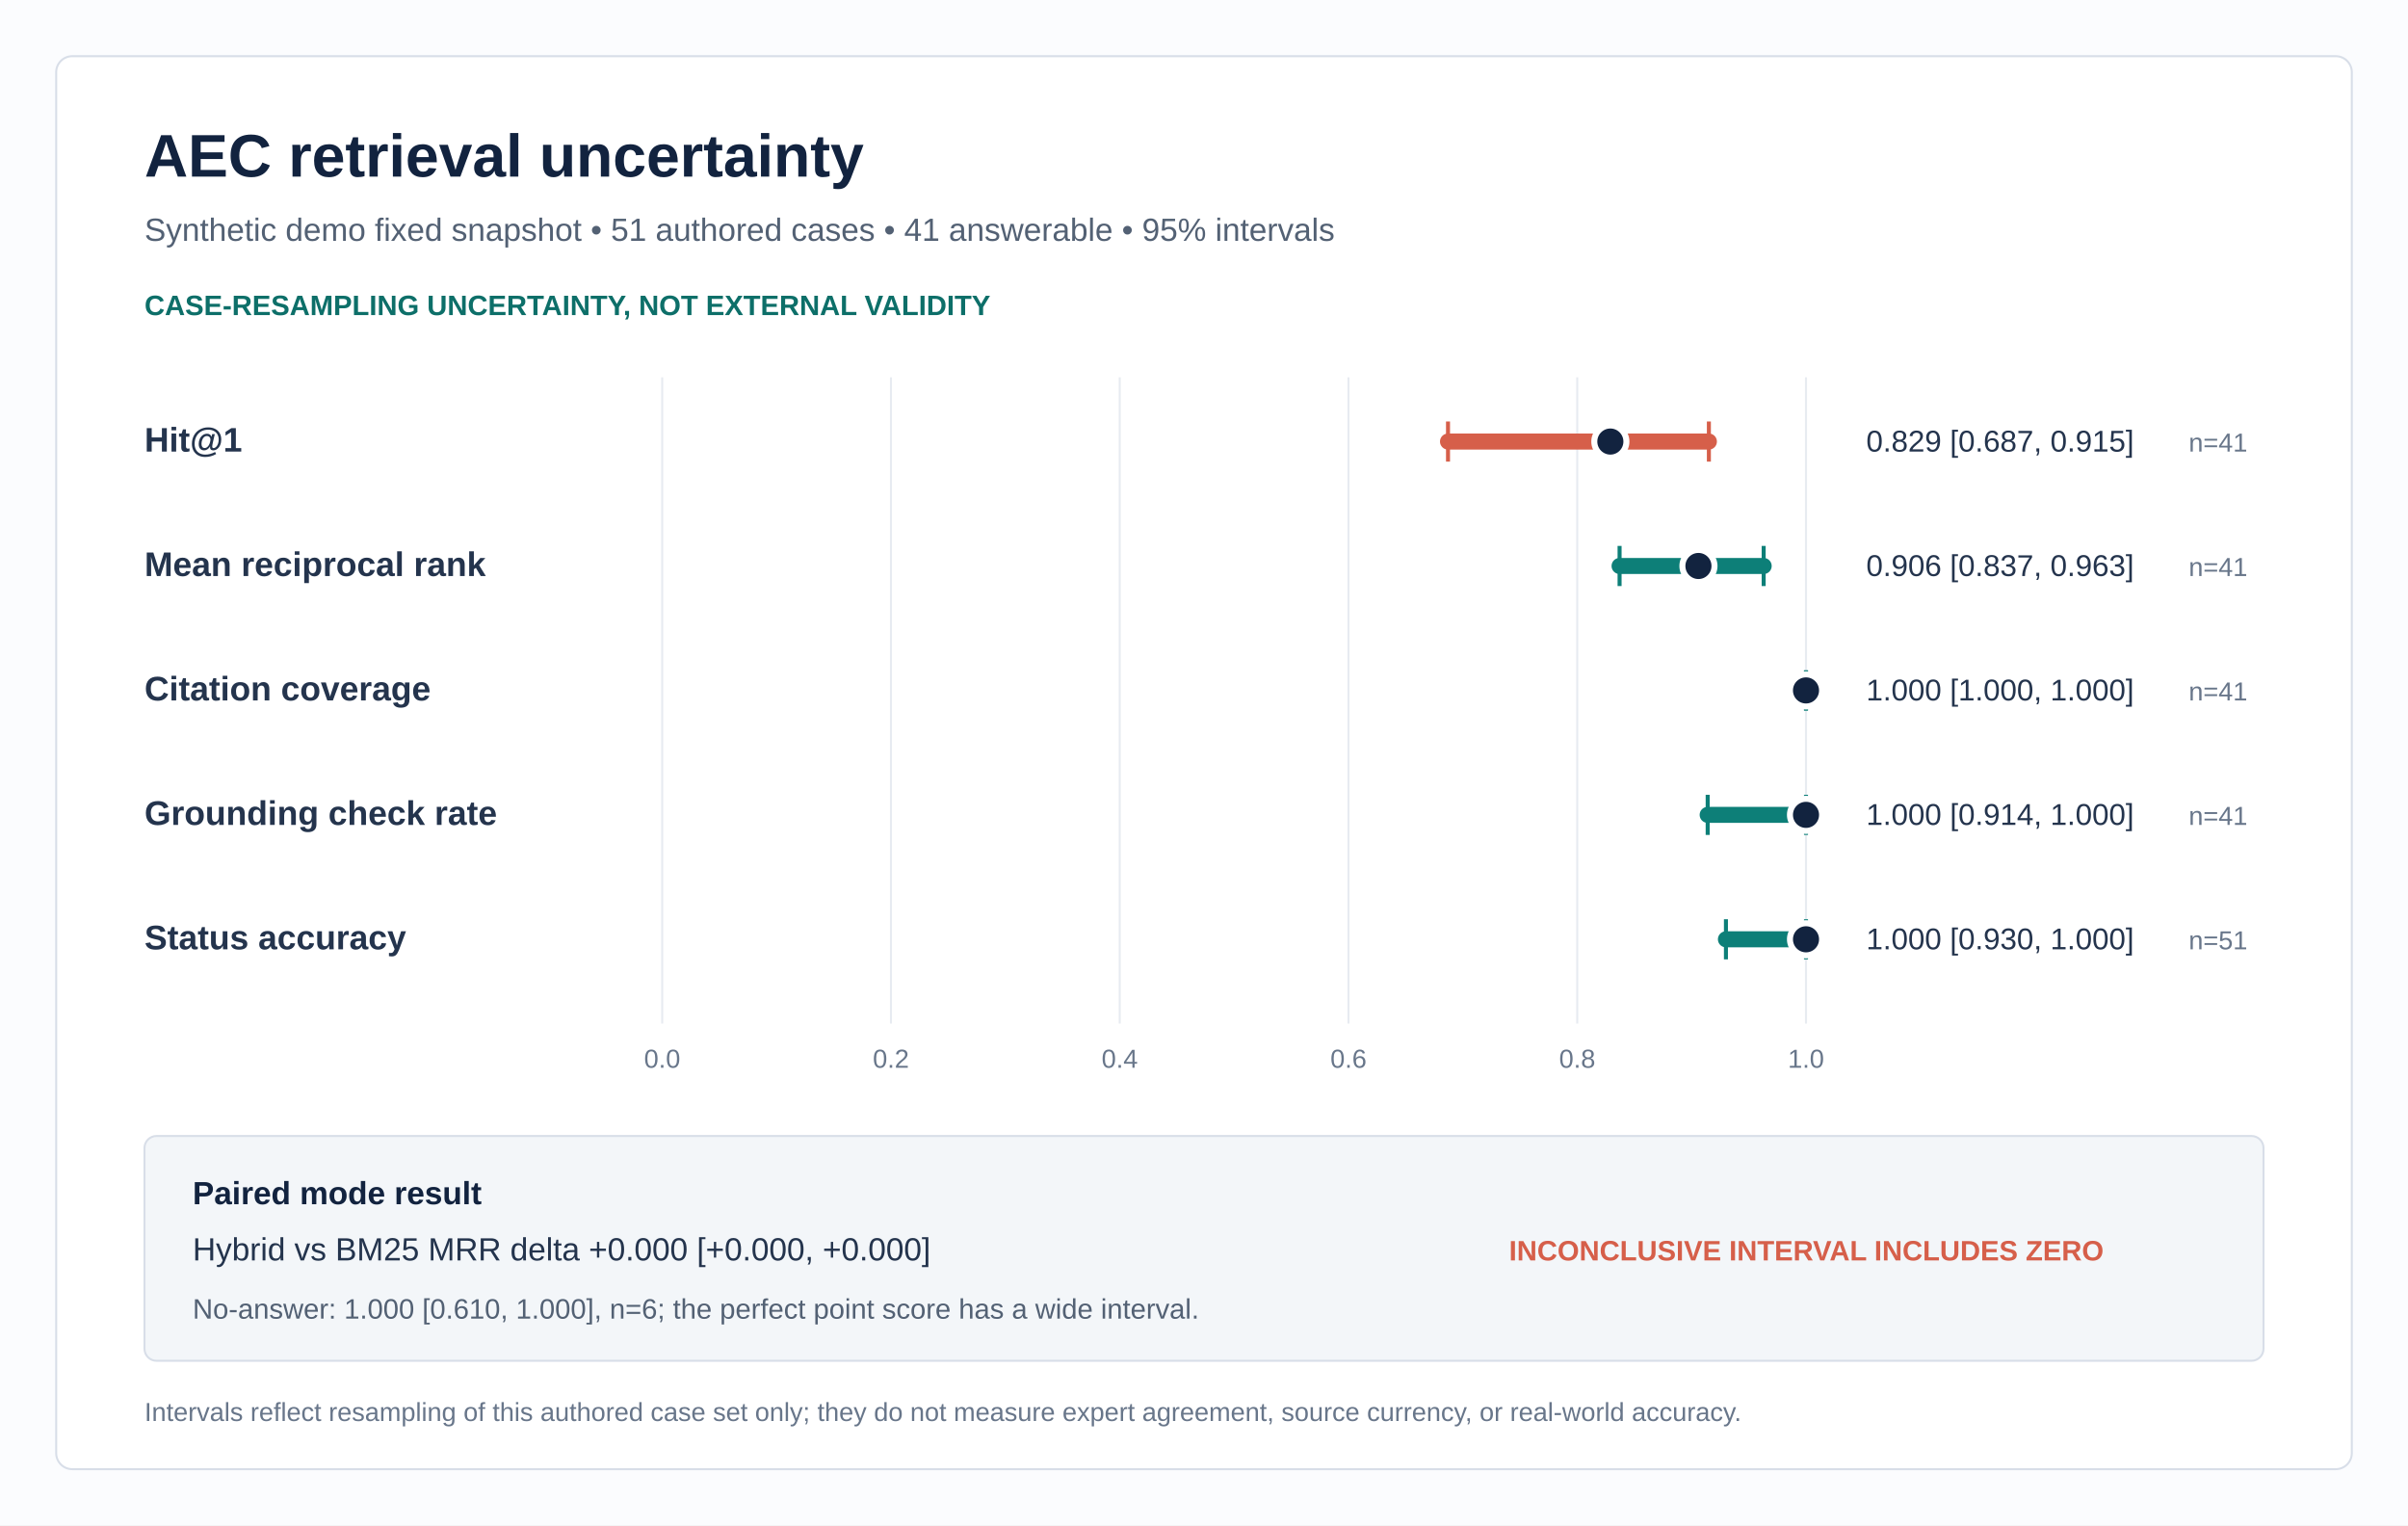
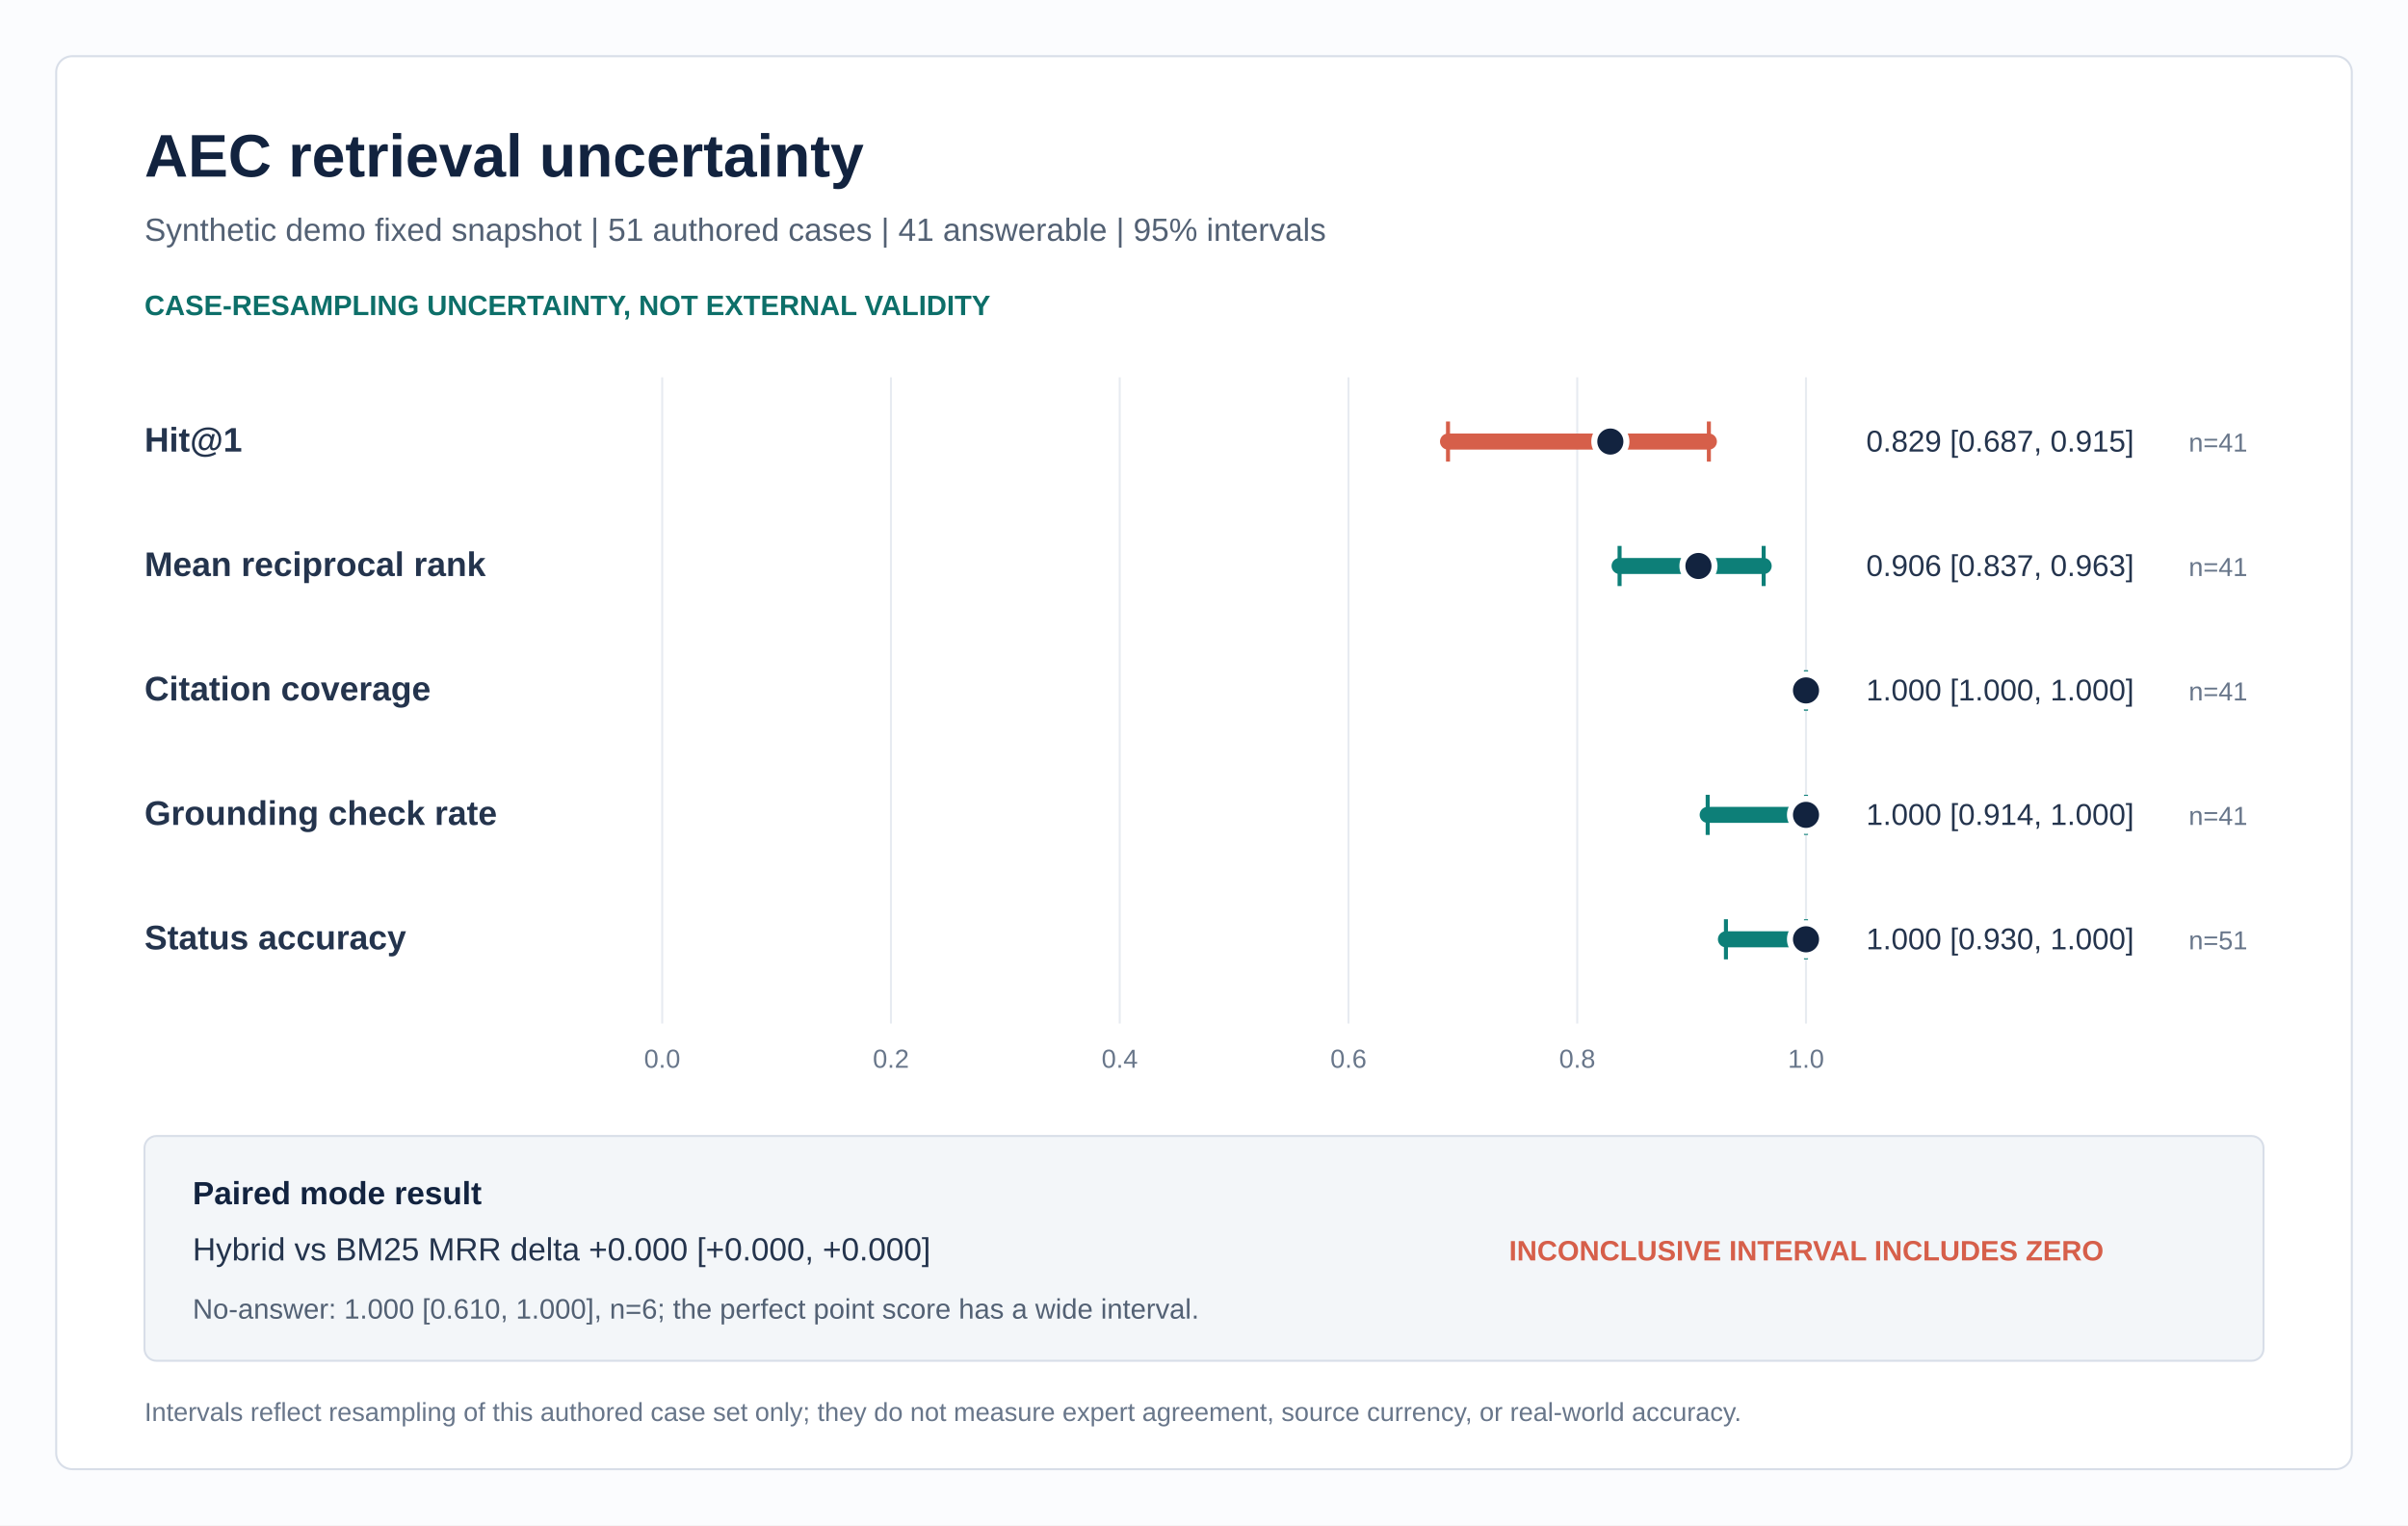
<svg xmlns="http://www.w3.org/2000/svg" width="1200" height="760" viewBox="0 0 1200 760" role="img" aria-labelledby="title desc">
  <rect width="1200" height="760" fill="#fbfcfe" />
  <rect x="28" y="28" width="1144" height="704" rx="8" fill="#ffffff" stroke="#d8dee8" />
  <text x="72" y="88" fill="#12233f" font-family="Arial, sans-serif" font-size="30" font-weight="700">AEC retrieval uncertainty</text>
-   <text x="72" y="120" fill="#536174" font-family="Arial, sans-serif" font-size="16">Synthetic demo fixed snapshot • 51 authored cases • 41 answerable • 95% intervals</text>
+   <text x="72" y="120" fill="#536174" font-family="Arial, sans-serif" font-size="16">Synthetic demo fixed snapshot | 51 authored cases | 41 answerable | 95% intervals</text>
  <text x="72" y="157" fill="#0d6f69" font-family="Arial, sans-serif" font-size="14" font-weight="700">CASE-RESAMPLING UNCERTAINTY, NOT EXTERNAL VALIDITY</text>
  <line x1="330.0" y1="188" x2="330.0" y2="510" stroke="#e7ebf1" />
  <text x="330.0" y="532" text-anchor="middle" fill="#68768a" font-family="Arial, sans-serif" font-size="13">0.0</text>
  <line x1="444.0" y1="188" x2="444.0" y2="510" stroke="#e7ebf1" />
  <text x="444.0" y="532" text-anchor="middle" fill="#68768a" font-family="Arial, sans-serif" font-size="13">0.2</text>
  <line x1="558.0" y1="188" x2="558.0" y2="510" stroke="#e7ebf1" />
  <text x="558.0" y="532" text-anchor="middle" fill="#68768a" font-family="Arial, sans-serif" font-size="13">0.4</text>
  <line x1="672.0" y1="188" x2="672.0" y2="510" stroke="#e7ebf1" />
  <text x="672.0" y="532" text-anchor="middle" fill="#68768a" font-family="Arial, sans-serif" font-size="13">0.6</text>
  <line x1="786.0" y1="188" x2="786.0" y2="510" stroke="#e7ebf1" />
  <text x="786.0" y="532" text-anchor="middle" fill="#68768a" font-family="Arial, sans-serif" font-size="13">0.8</text>
  <line x1="900.0" y1="188" x2="900.0" y2="510" stroke="#e7ebf1" />
  <text x="900.0" y="532" text-anchor="middle" fill="#68768a" font-family="Arial, sans-serif" font-size="13">1.0</text>
  <text x="72" y="225" fill="#24344d" font-family="Arial, sans-serif" font-size="17" font-weight="600">Hit@1</text>
  <line x1="721.6" y1="220" x2="851.6" y2="220" stroke="#d65f4a" stroke-width="8" stroke-linecap="round" />
  <line x1="721.6" y1="210" x2="721.6" y2="230" stroke="#d65f4a" stroke-width="2" />
  <line x1="851.6" y1="210" x2="851.6" y2="230" stroke="#d65f4a" stroke-width="2" />
  <circle cx="802.5" cy="220" r="8" fill="#12233f" stroke="#ffffff" stroke-width="3" />
  <text x="930" y="225" fill="#24344d" font-family="Arial, sans-serif" font-size="15">0.829 [0.687, 0.915]</text>
  <text x="1120" y="225" text-anchor="end" fill="#68768a" font-family="Arial, sans-serif" font-size="13">n=41</text>
  <text x="72" y="287" fill="#24344d" font-family="Arial, sans-serif" font-size="17" font-weight="600">Mean reciprocal rank</text>
  <line x1="807.1" y1="282" x2="878.9" y2="282" stroke="#0d7f78" stroke-width="8" stroke-linecap="round" />
  <line x1="807.1" y1="272" x2="807.1" y2="292" stroke="#0d7f78" stroke-width="2" />
  <line x1="878.9" y1="272" x2="878.9" y2="292" stroke="#0d7f78" stroke-width="2" />
  <circle cx="846.4" cy="282" r="8" fill="#12233f" stroke="#ffffff" stroke-width="3" />
  <text x="930" y="287" fill="#24344d" font-family="Arial, sans-serif" font-size="15">0.906 [0.837, 0.963]</text>
  <text x="1120" y="287" text-anchor="end" fill="#68768a" font-family="Arial, sans-serif" font-size="13">n=41</text>
  <text x="72" y="349" fill="#24344d" font-family="Arial, sans-serif" font-size="17" font-weight="600">Citation coverage</text>
  <line x1="900.0" y1="344" x2="900.0" y2="344" stroke="#0d7f78" stroke-width="8" stroke-linecap="round" />
  <line x1="900.0" y1="334" x2="900.0" y2="354" stroke="#0d7f78" stroke-width="2" />
  <line x1="900.0" y1="334" x2="900.0" y2="354" stroke="#0d7f78" stroke-width="2" />
  <circle cx="900.0" cy="344" r="8" fill="#12233f" stroke="#ffffff" stroke-width="3" />
  <text x="930" y="349" fill="#24344d" font-family="Arial, sans-serif" font-size="15">1.000 [1.000, 1.000]</text>
  <text x="1120" y="349" text-anchor="end" fill="#68768a" font-family="Arial, sans-serif" font-size="13">n=41</text>
  <text x="72" y="411" fill="#24344d" font-family="Arial, sans-serif" font-size="17" font-weight="600">Grounding check rate</text>
  <line x1="851.0" y1="406" x2="900.0" y2="406" stroke="#0d7f78" stroke-width="8" stroke-linecap="round" />
  <line x1="851.0" y1="396" x2="851.0" y2="416" stroke="#0d7f78" stroke-width="2" />
  <line x1="900.0" y1="396" x2="900.0" y2="416" stroke="#0d7f78" stroke-width="2" />
  <circle cx="900.0" cy="406" r="8" fill="#12233f" stroke="#ffffff" stroke-width="3" />
  <text x="930" y="411" fill="#24344d" font-family="Arial, sans-serif" font-size="15">1.000 [0.914, 1.000]</text>
  <text x="1120" y="411" text-anchor="end" fill="#68768a" font-family="Arial, sans-serif" font-size="13">n=41</text>
  <text x="72" y="473" fill="#24344d" font-family="Arial, sans-serif" font-size="17" font-weight="600">Status accuracy</text>
  <line x1="860.1" y1="468" x2="900.0" y2="468" stroke="#0d7f78" stroke-width="8" stroke-linecap="round" />
  <line x1="860.1" y1="458" x2="860.1" y2="478" stroke="#0d7f78" stroke-width="2" />
  <line x1="900.0" y1="458" x2="900.0" y2="478" stroke="#0d7f78" stroke-width="2" />
  <circle cx="900.0" cy="468" r="8" fill="#12233f" stroke="#ffffff" stroke-width="3" />
  <text x="930" y="473" fill="#24344d" font-family="Arial, sans-serif" font-size="15">1.000 [0.930, 1.000]</text>
  <text x="1120" y="473" text-anchor="end" fill="#68768a" font-family="Arial, sans-serif" font-size="13">n=51</text>
  <rect x="72" y="566" width="1056" height="112" rx="6" fill="#f3f6f9" stroke="#d8dee8" />
  <text x="96" y="600" fill="#12233f" font-family="Arial, sans-serif" font-size="16" font-weight="700">Paired mode result</text>
  <text x="96" y="628" fill="#24344d" font-family="Arial, sans-serif" font-size="16">Hybrid vs BM25 MRR delta +0.000 [+0.000, +0.000]</text>
  <text x="752" y="628" fill="#d65f4a" font-family="Arial, sans-serif" font-size="14" font-weight="700">INCONCLUSIVE INTERVAL INCLUDES ZERO</text>
  <text x="96" y="657" fill="#536174" font-family="Arial, sans-serif" font-size="14">No-answer: 1.000 [0.610, 1.000], n=6; the perfect point score has a wide interval.</text>
  <text x="72" y="708" fill="#68768a" font-family="Arial, sans-serif" font-size="13">Intervals reflect resampling of this authored case set only; they do not measure expert agreement, source currency, or real-world accuracy.</text>
</svg>
